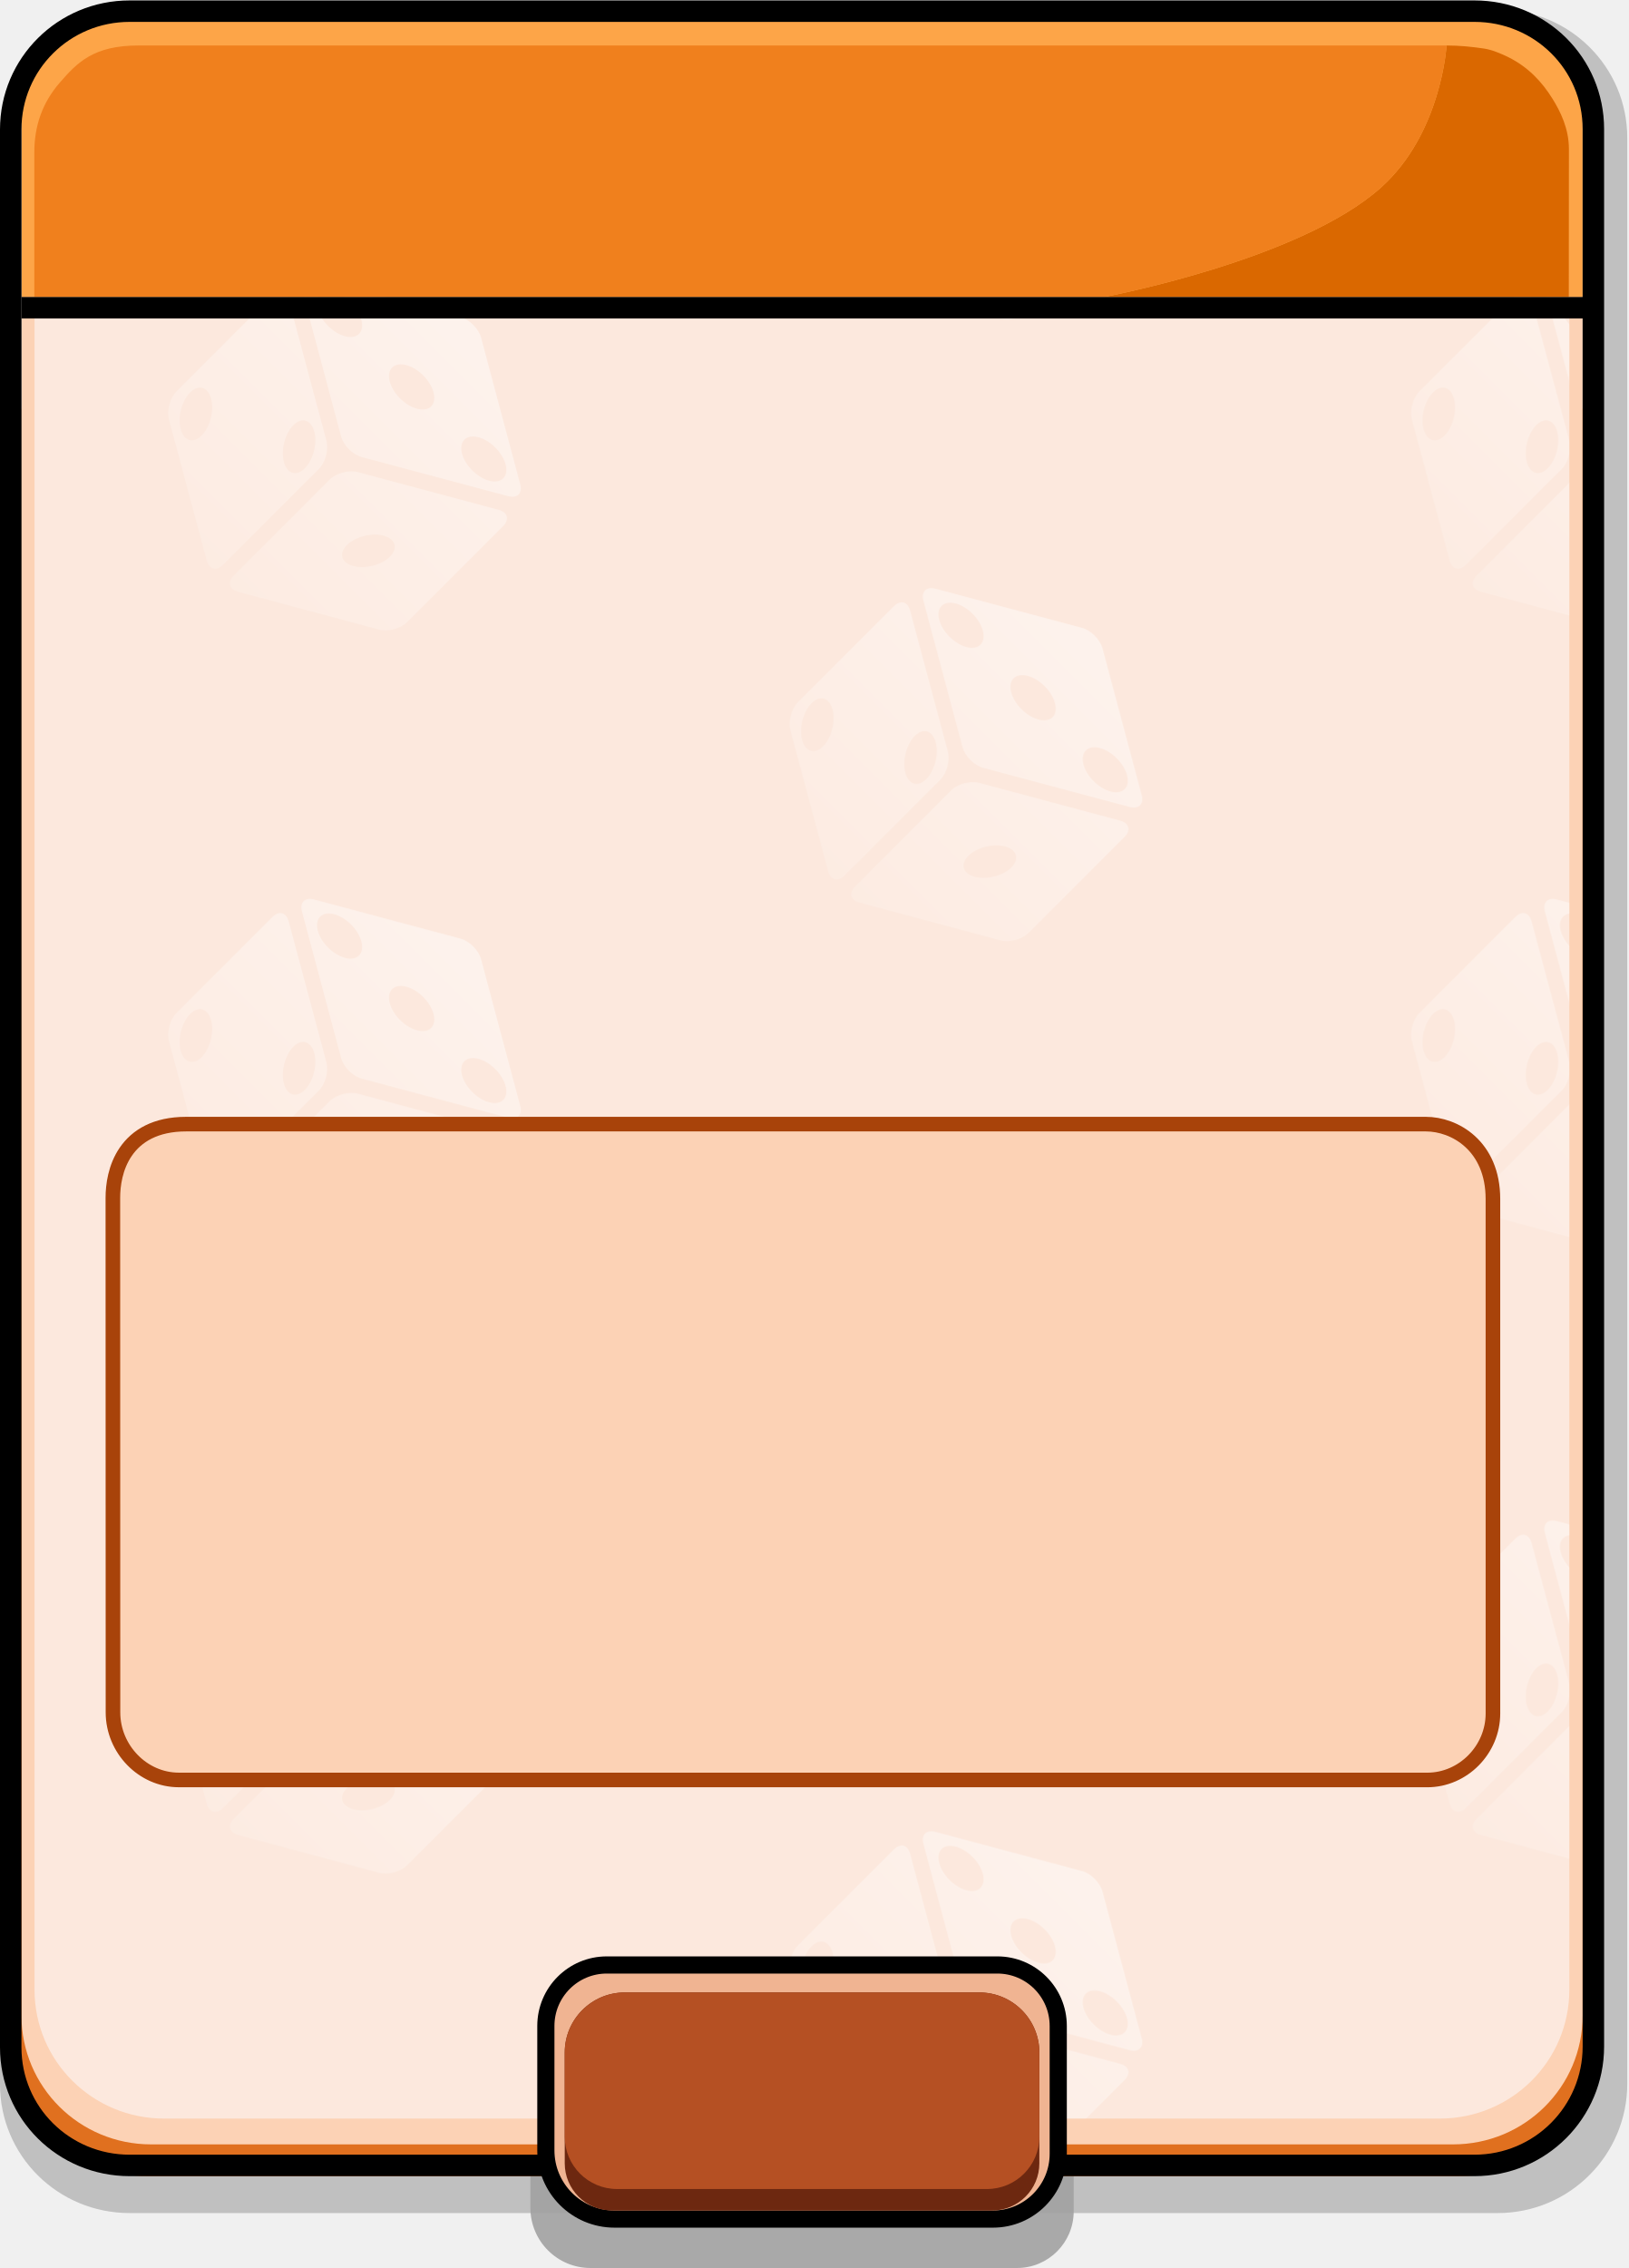
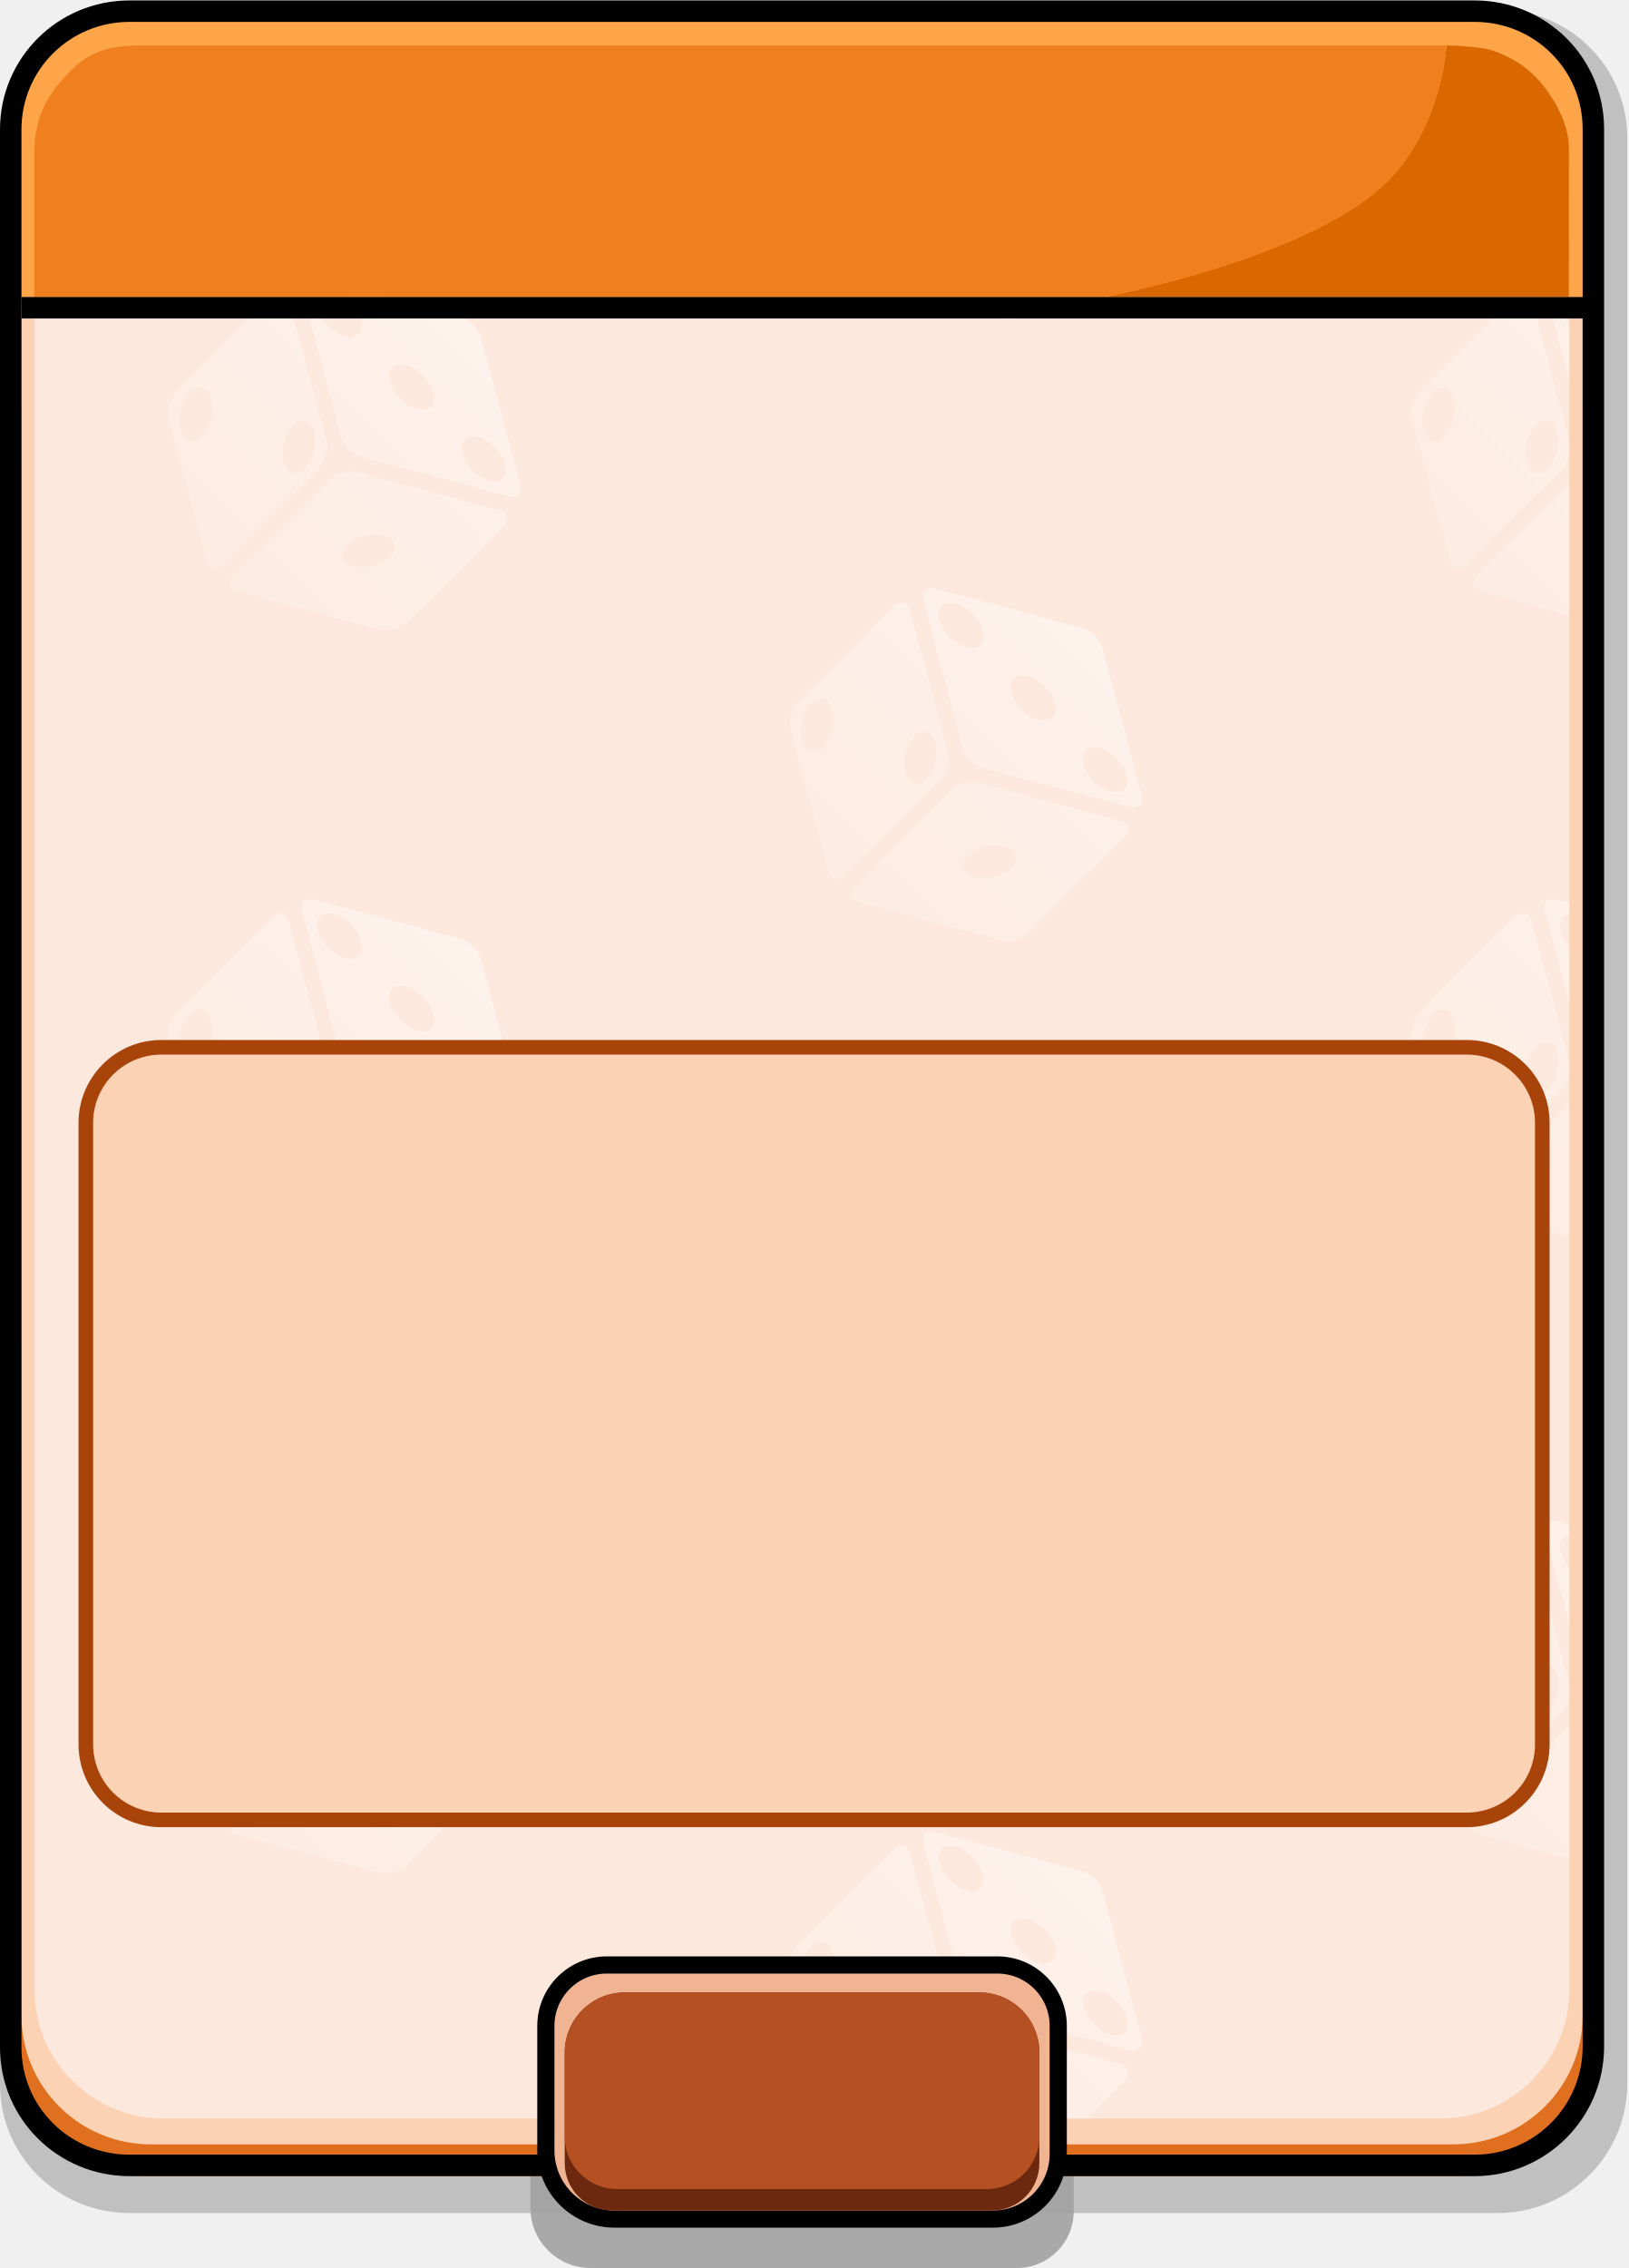
<svg xmlns="http://www.w3.org/2000/svg" xmlns:xlink="http://www.w3.org/1999/xlink" width="1897" height="2642" viewBox="0 0 1897 2642" fill="none">
  <path d="M618 2409C618 2375.31 645.311 2348 679 2348H1190C1223.69 2348 1251 2375.31 1251 2409V2576C1251 2612.45 1221.45 2642 1185 2642H688C649.34 2642 618 2610.66 618 2572V2409Z" fill="#979797" fill-opacity="0.8" />
  <path d="M151 2578C67.605 2578 0 2511.34 0 2427.95C0.001 1998.14 0.003 755.27 0.001 161.308C0 77.912 67.606 11 151.001 11H1745.01C1828.4 11 1896 77.431 1896 160.823C1896.01 636.676 1896 1975.75 1896 2427.22C1896 2510.61 1828.4 2578 1745 2578H151Z" fill="#A1A1A1" fill-opacity="0.6" />
  <path d="M79.5 2425.5C106.757 2457.15 134.935 2472.56 172.423 2479.05C181.461 2480.61 191.316 2480.99 200.5 2481C339.451 2481.14 1669.5 2481 1669.5 2481C1678.68 2480.99 1688.54 2480.61 1697.58 2479.05C1735.06 2472.56 1763.24 2457.15 1790.5 2425.5C1814.79 2397.3 1828 2368.78 1828 2337C1828 2337 1828 2072.32 1828 1939.5C1828 1455.34 1828 960.159 1828 476H1845C1845 1106.88 1846 2337 1846 2337V2412C1841.5 2440.5 1831.88 2459.81 1824.12 2470C1808.5 2490.5 1805.43 2497.36 1770.5 2518C1747.89 2530.27 1729 2535 1697.58 2535C1697.58 2535 280.435 2535.03 172.423 2535C146.774 2534.99 122.109 2530.27 99.5 2518C64.574 2497.36 61.5 2490.5 45.883 2470C38.123 2459.81 28.5 2440.5 24 2412V2337C24 2337 25.003 1106.88 25 476H42C42.003 960.158 42.004 1455.34 42 1939.5C41.999 2072.32 42 2337 42 2337C43 2369 55.212 2397.3 79.5 2425.5Z" fill="#E0701F" />
  <path d="M176 2498C92.605 2498 25 2431.08 25 2347.68C25.001 1956.32 25.003 899.107 25.001 363.308C25 279.913 92.606 213 176.001 213H1693C1776.39 213 1844 279.917 1844 363.309C1844 796.553 1844 1936.99 1844 2347.81C1843.99 2431.2 1776.39 2498 1693 2498H176Z" fill="#FCD2B5" />
  <path d="M191.224 2467.93C107.829 2467.93 40.224 2401.06 40.224 2317.67C40.225 1923.73 40.226 854.481 40.224 316.298C40.224 232.902 107.829 166 191.225 166H1677.51C1760.9 166 1828.5 232.882 1828.5 316.274C1828.51 751.942 1828.5 1904.34 1828.5 2317.7C1828.5 2401.09 1760.9 2467.93 1677.5 2467.93H191.224Z" fill="#FCE8DD" />
  <path d="M191.224 2467.93C107.829 2467.93 40.224 2401.06 40.224 2317.67C40.225 1923.73 40.226 854.481 40.224 316.298C40.224 232.902 107.829 166 191.225 166H1677.51C1760.9 166 1828.5 232.882 1828.5 316.274C1828.51 751.942 1828.5 1904.34 1828.5 2317.7C1828.5 2401.09 1760.9 2467.93 1677.5 2467.93H191.224Z" fill="url(#pattern0_16_154)" fill-opacity="0.5" />
-   <path d="M1661.35 1309.5C1677.76 1309.5 1697.26 1315.56 1712.74 1329.65C1728.44 1343.93 1739.47 1365.97 1739.47 1396.76C1739.47 1565.97 1739.52 1797.17 1739.49 1996.03C1739.48 2038.2 1704.78 2073.5 1662.88 2073.5C1178.06 2073.5 693.244 2073.49 208.425 2073.47V2073.47C166.394 2073.47 131.675 2037.53 131.636 1994.78C131.545 1896.84 131.579 1798.91 131.568 1700.99C131.558 1599.11 131.62 1497.25 131.5 1395.39V1395.38C131.5 1380.93 134.248 1359.61 146.539 1341.67C159.21 1323.17 181.183 1309.5 216.823 1309.5H1661.35Z" fill="#FCD2B5" stroke="#A8430A" stroke-width="17" />
+   <rect x="100" y="1220" width="1697" height="900" rx="88" fill="#FCD2B5" stroke="#A8430A" stroke-width="17" />
  <path d="M25 141C25 76.935 76.935 25 141 25H1728C1792.07 25 1844 76.935 1844 141V346H25V141Z" fill="#FDA548" />
  <path d="M1827.99 173.293C1828.05 191.886 1827.86 345.945 1827.86 345.945C1785.03 345.994 1329.3 346.039 1286.5 345.945C1286.5 345.945 1514 303.5 1609 218.5C1679.57 155.355 1685.47 53.003 1685.47 53.003C1700.89 53.003 1714.83 54.47 1729.15 56.571C1737.67 57.819 1749.2 62.431 1757.99 66.876C1780.04 78.017 1796.23 94.515 1809.16 115.5C1818.25 130.256 1827.9 149.756 1827.99 173.293Z" fill="#DA6800" />
  <path d="M40 345.945C40 345.945 40.035 233.387 40 177.5C39.981 146.157 49.67 119.234 69.729 96.17C90.102 72.745 109.01 53.003 161.176 53.003C653.86 53.003 1178.41 52.997 1685.47 53.003C1685.47 53.003 1679.57 155.355 1609 218.5C1514 303.5 1286.5 345.945 1286.5 345.945H40Z" fill="#F0801D" />
  <path d="M151.001 13H1718C1794.62 13 1856.5 73.983 1856.5 150.348C1856.5 621.866 1856.5 1936.98 1856.5 2384.03C1856.49 2460.51 1794.49 2522.5 1718 2522.5H151C74.403 2522.5 12.5 2461.36 12.5 2384.98C12.501 1960.17 12.503 741.637 12.501 150.826C12.501 74.407 74.436 13 151.001 13Z" stroke="black" stroke-width="25" />
  <path d="M25 346H1845V371H25L25 346Z" fill="black" />
  <path d="M1162 2289C1201.21 2289 1233 2320.79 1233 2360V2509C1233 2550.97 1198.97 2585 1157 2585H716C671.817 2585 636 2549.18 636 2505V2360C636 2320.79 667.788 2289 707 2289H1162Z" fill="#F0B492" stroke="black" stroke-width="20" />
  <path d="M658 2391C658 2352.34 689.34 2321 728 2321H1141C1179.66 2321 1211 2352.34 1211 2391V2520C1211 2550.38 1186.38 2575 1156 2575H713C682.624 2575 658 2550.38 658 2520V2391Z" fill="#6D2810" />
  <path d="M658 2391C658 2352.34 689.34 2321 728 2321H1141C1179.66 2321 1211 2352.34 1211 2391V2489C1211 2522.69 1183.69 2550 1150 2550H719C685.311 2550 658 2522.69 658 2489V2391Z" fill="#B55023" />
  <defs>
    <pattern id="pattern0_16_154" patternUnits="userSpaceOnUse" patternTransform="matrix(1448.15 0 0 724.077 40.2235 166)" preserveAspectRatio="none" viewBox="-0 0 1448.15 724.077" width="1" height="1">
      <use xlink:href="#pattern0_16_154_inner" transform="translate(-724.077 -362.039)" />
      <use xlink:href="#pattern0_16_154_inner" transform="translate(0 -724.077)" />
      <use xlink:href="#pattern0_16_154_inner" transform="translate(724.077 -362.039)" />
      <use xlink:href="#pattern0_16_154_inner" transform="translate(-724.077 362.039)" />
      <g id="pattern0_16_154_inner">
        <g clip-path="url(#clip0_16_154)">
          <path d="M511.235 212.503C506.867 208.135 501.521 204.746 496.181 203.321L325.688 157.788C315.007 154.936 308.817 161.126 311.669 171.807L357.202 342.3C360.054 352.981 370.755 363.682 381.436 366.534L551.929 412.066C562.609 414.92 568.8 408.729 565.947 398.048L520.414 227.555C518.989 222.213 515.601 216.869 511.235 212.503ZM369.868 187.964C369.868 187.964 369.869 187.965 369.869 187.965C375.367 193.757 379.317 200.501 380.942 206.867C382.664 213.618 381.635 219.409 378.079 222.964C374.523 226.52 368.732 227.549 361.981 225.826C355.229 224.103 348.07 219.768 342.077 213.776C336.085 207.783 331.751 200.624 330.028 193.872C328.719 188.743 328.99 184.129 330.806 180.634C332.622 177.14 335.898 174.928 340.205 174.29C344.511 173.651 349.648 174.615 354.941 177.055C360.233 179.495 365.436 183.297 369.866 187.964L369.868 187.964ZM453.303 271.745C457.703 276.224 461.21 281.36 463.386 286.511C465.563 291.663 466.312 296.603 465.539 300.713C464.767 304.823 462.508 307.922 459.044 309.622C455.581 311.323 451.066 311.549 446.064 310.273C442.709 309.446 439.212 307.96 435.773 305.899C432.334 303.839 429.023 301.246 426.03 298.269C423.037 295.293 420.422 291.992 418.336 288.558C416.25 285.124 414.734 281.624 413.875 278.262C413.017 274.899 412.834 271.739 413.336 268.966C413.838 266.192 415.015 263.859 416.8 262.102C418.585 260.345 420.941 259.198 423.734 258.728C426.527 258.257 429.7 258.473 433.071 259.362C436.476 260.232 440.021 261.776 443.496 263.902C446.971 266.029 450.305 268.696 453.301 271.744L453.303 271.745ZM537.907 356.37C537.907 356.371 537.908 356.371 537.908 356.372C543.406 362.163 547.357 368.907 548.981 375.273C550.669 381.997 549.619 387.755 546.06 391.287C542.501 394.819 536.724 395.838 529.992 394.119C523.259 392.401 516.121 388.086 510.138 382.119C504.155 376.151 499.816 369.017 498.068 362.278C496.76 357.148 497.032 352.535 498.848 349.04C500.664 345.546 503.94 343.335 508.246 342.697C512.553 342.058 517.689 343.022 522.982 345.462C528.274 347.902 533.476 351.704 537.907 356.37ZM292.621 176.43C288.663 172.253 282.722 172.663 277.104 178.28L165.597 289.788C157.782 297.603 153.863 312.226 156.722 322.902L200.621 486.793C203.48 497.468 211.923 499.731 219.738 491.916L331.248 380.406C339.063 372.591 342.978 357.97 340.12 347.294L296.221 183.403C295.418 180.401 294.172 178.063 292.623 176.429L292.621 176.43ZM547.725 431.537C546.091 429.988 543.756 428.741 540.753 427.938L376.859 384.035C366.184 381.176 351.56 385.095 343.745 392.909L232.234 504.42C224.421 512.234 226.685 520.675 237.361 523.533L401.254 567.439C411.929 570.298 426.549 566.379 434.364 558.564L545.875 447.053C551.491 441.438 551.901 435.498 547.723 431.538L547.725 431.537ZM320.222 326.493C322.81 328.745 324.799 332.254 325.99 336.665C327.18 341.075 327.528 346.231 327 351.612C326.472 356.992 325.085 362.407 322.98 367.308C320.876 372.21 318.128 376.425 315.014 379.527C312.692 381.854 310.217 383.509 307.733 384.396C305.248 385.284 302.802 385.387 300.533 384.7C298.265 384.013 296.220 382.55 294.513 380.393C292.807 378.236 291.474 375.428 290.591 372.130C289.707 368.832 289.290 365.108 289.363 361.172C289.436 357.235 289.999 353.164 291.018 349.189C292.037 345.215 293.493 341.416 295.303 338.009C297.113 334.603 299.240 331.656 301.565 329.336C304.661 326.228 308.015 324.330 311.289 323.831C314.564 323.332 317.644 324.250 320.222 326.493ZM416.994 463.805C416.995 463.806 416.995 463.806 416.996 463.807C419.238 466.384 420.156 469.465 419.656 472.739C419.157 476.013 417.259 479.366 414.151 482.462C409.458 487.145 402.32 490.927 394.304 492.976C386.288 495.026 378.050 495.177 371.399 493.395C364.749 491.612 360.230 488.044 358.835 483.472C357.440 478.901 359.284 473.700 363.960 469.013C367.063 465.899 371.277 463.151 376.179 461.047C381.080 458.942 386.495 457.556 391.876 457.027C397.256 456.499 402.412 456.847 406.823 458.037C411.233 459.228 414.742 461.217 416.994 463.805ZM199.981 288.342C202.569 290.594 204.559 294.103 205.749 298.514C206.939 302.924 207.288 308.080 206.759 313.461C206.231 318.842 204.844 324.256 202.739 329.158C200.635 334.059 197.886 338.274 194.772 341.376C192.450 343.703 189.976 345.358 187.491 346.246C185.007 347.133 182.560 347.237 180.292 346.550C178.024 345.863 175.978 344.399 174.272 342.242C172.566 340.085 171.233 337.277 170.349 333.979C169.465 330.681 169.048 326.958 169.122 323.021C169.195 319.085 169.757 315.013 170.776 311.039C171.796 307.064 173.252 303.265 175.061 299.859C176.871 296.452 178.999 293.505 181.323 291.186C184.420 288.078 187.773 286.179 191.048 285.680C194.323 285.180 197.403 286.099 199.981 288.342Z" fill="url(#paint0_linear_16_154)" />
        </g>
      </g>
      <use xlink:href="#pattern0_16_154_inner" transform="translate(724.077 362.039)" />
    </pattern>
    <linearGradient id="paint0_linear_16_154" x1="511.444" y1="212.712" x2="217.301" y2="506.855" gradientUnits="userSpaceOnUse">
      <stop stop-color="white" stop-opacity="0.9" />
      <stop offset="1" stop-color="white" stop-opacity="0.3" />
    </linearGradient>
    <clipPath id="clip0_16_154">
      <rect width="512" height="512" fill="white" transform="translate(362.039) rotate(45)" />
    </clipPath>
  </defs>
</svg>
